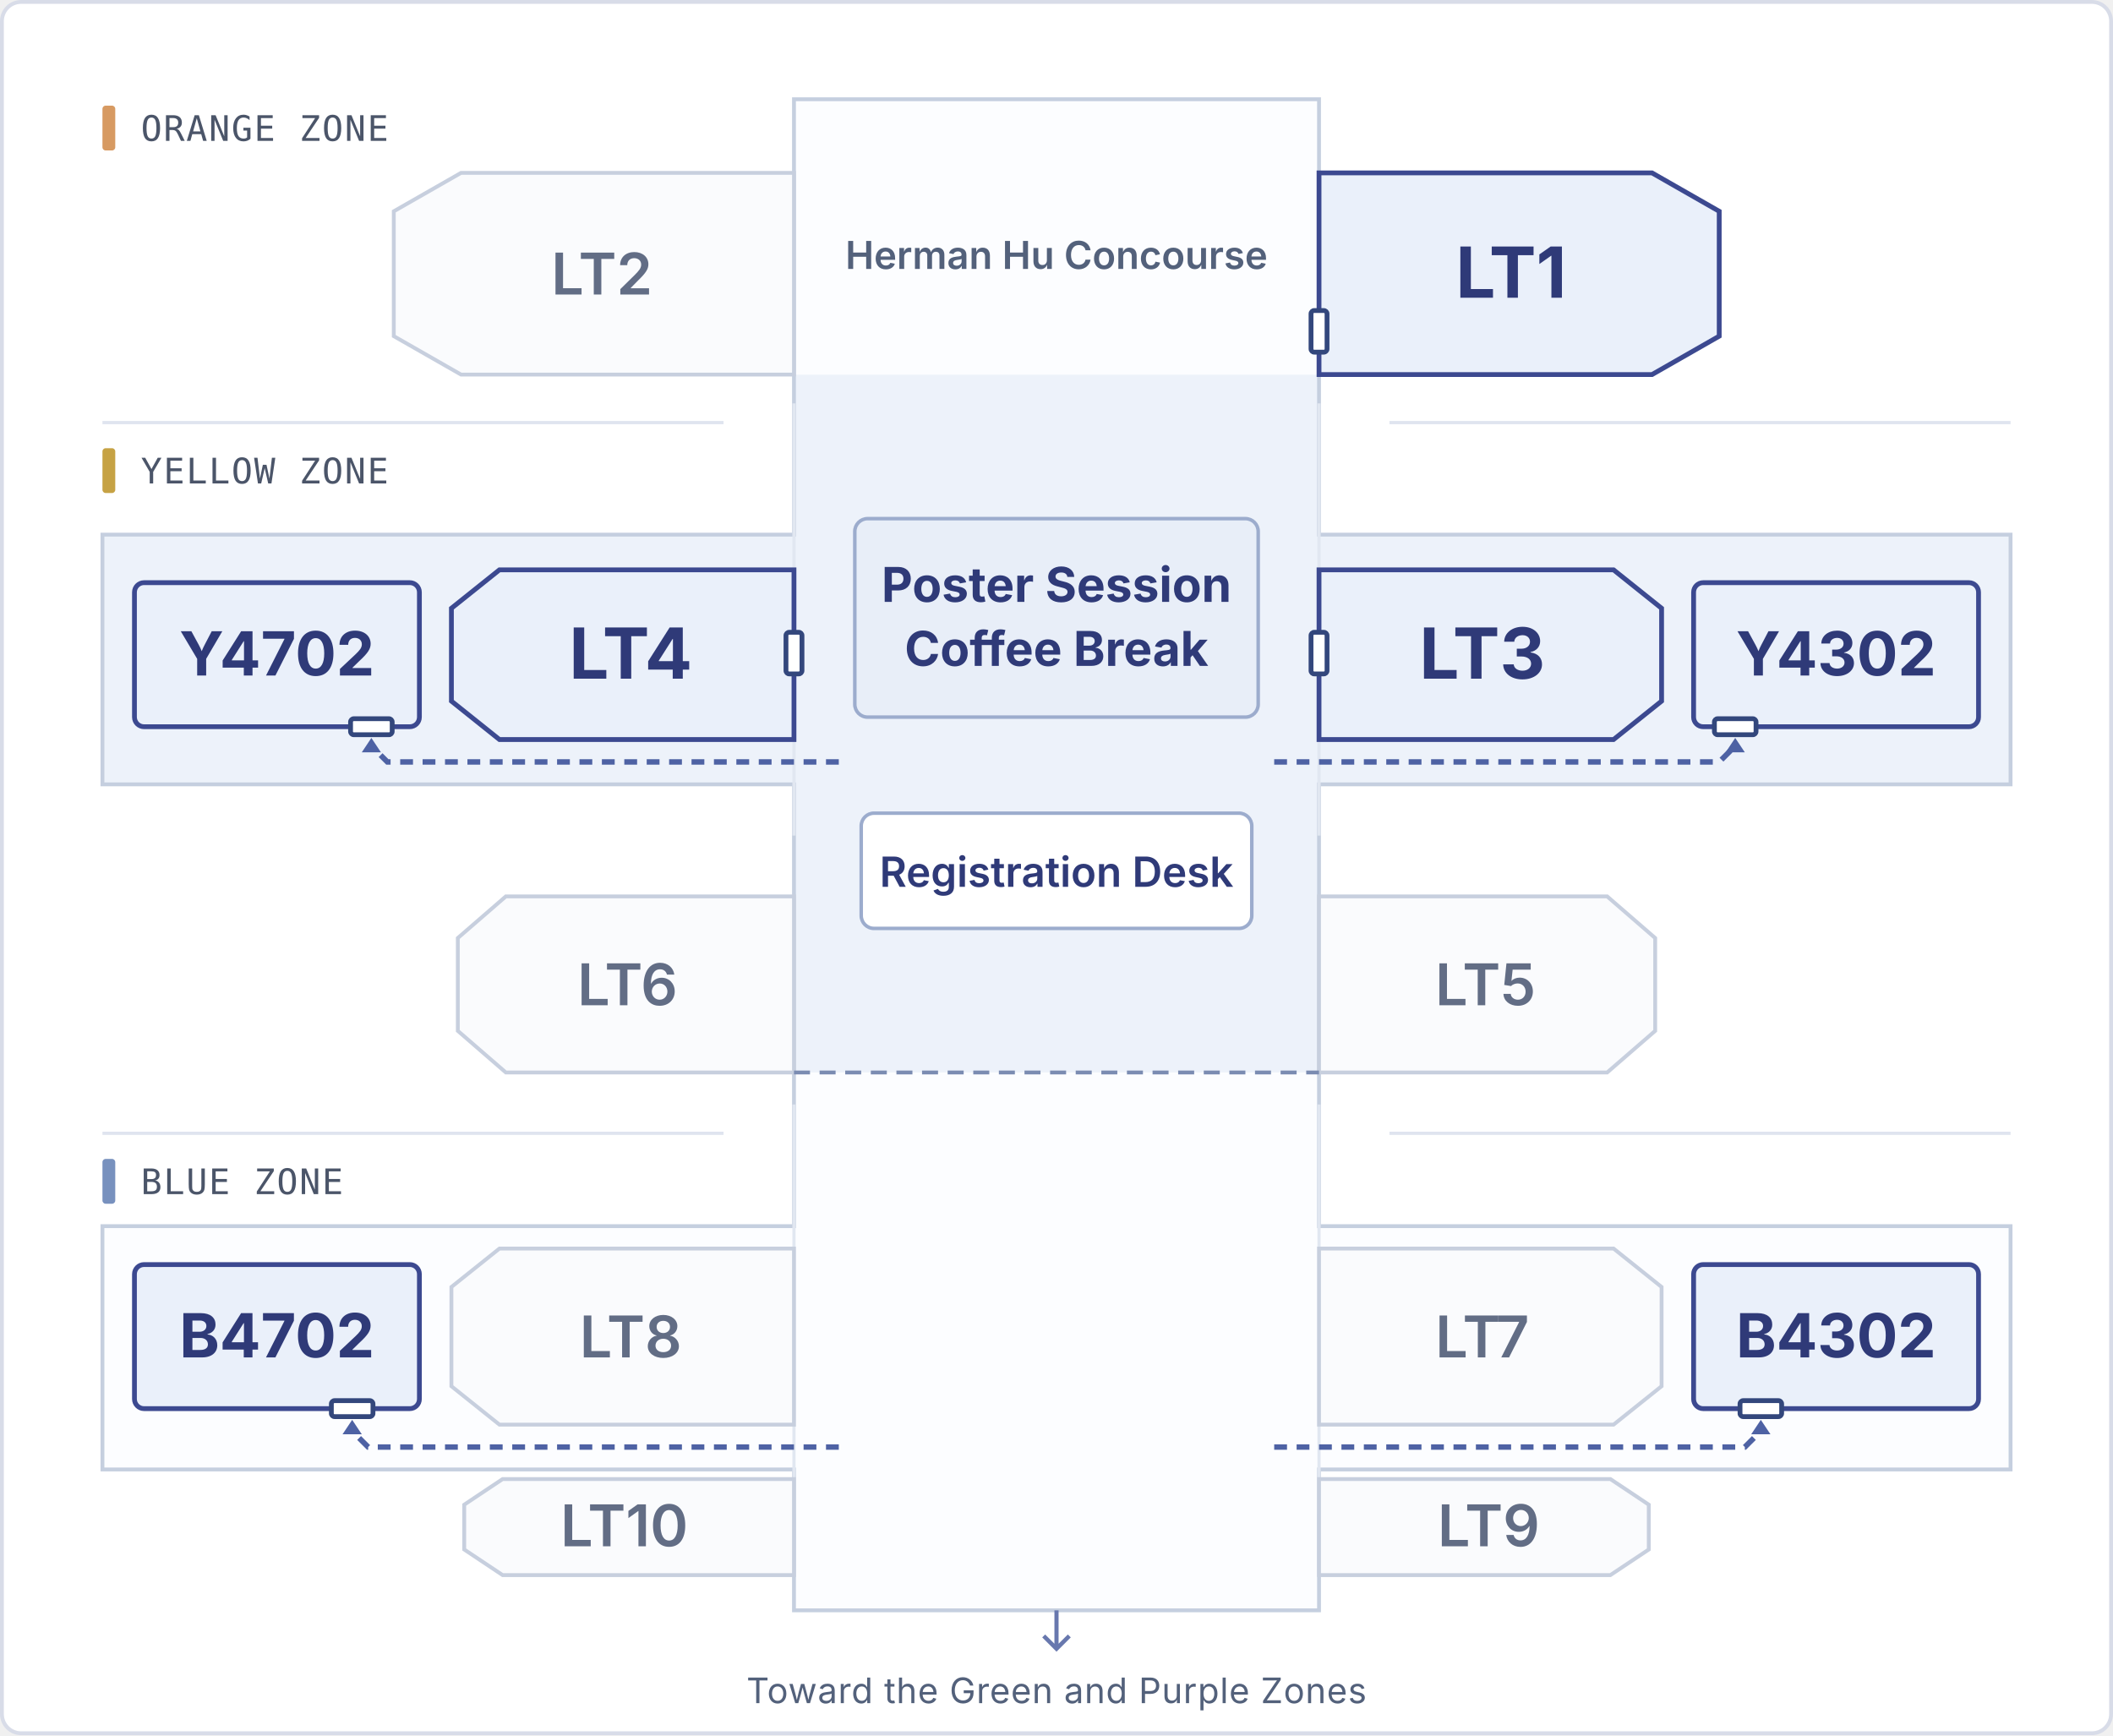
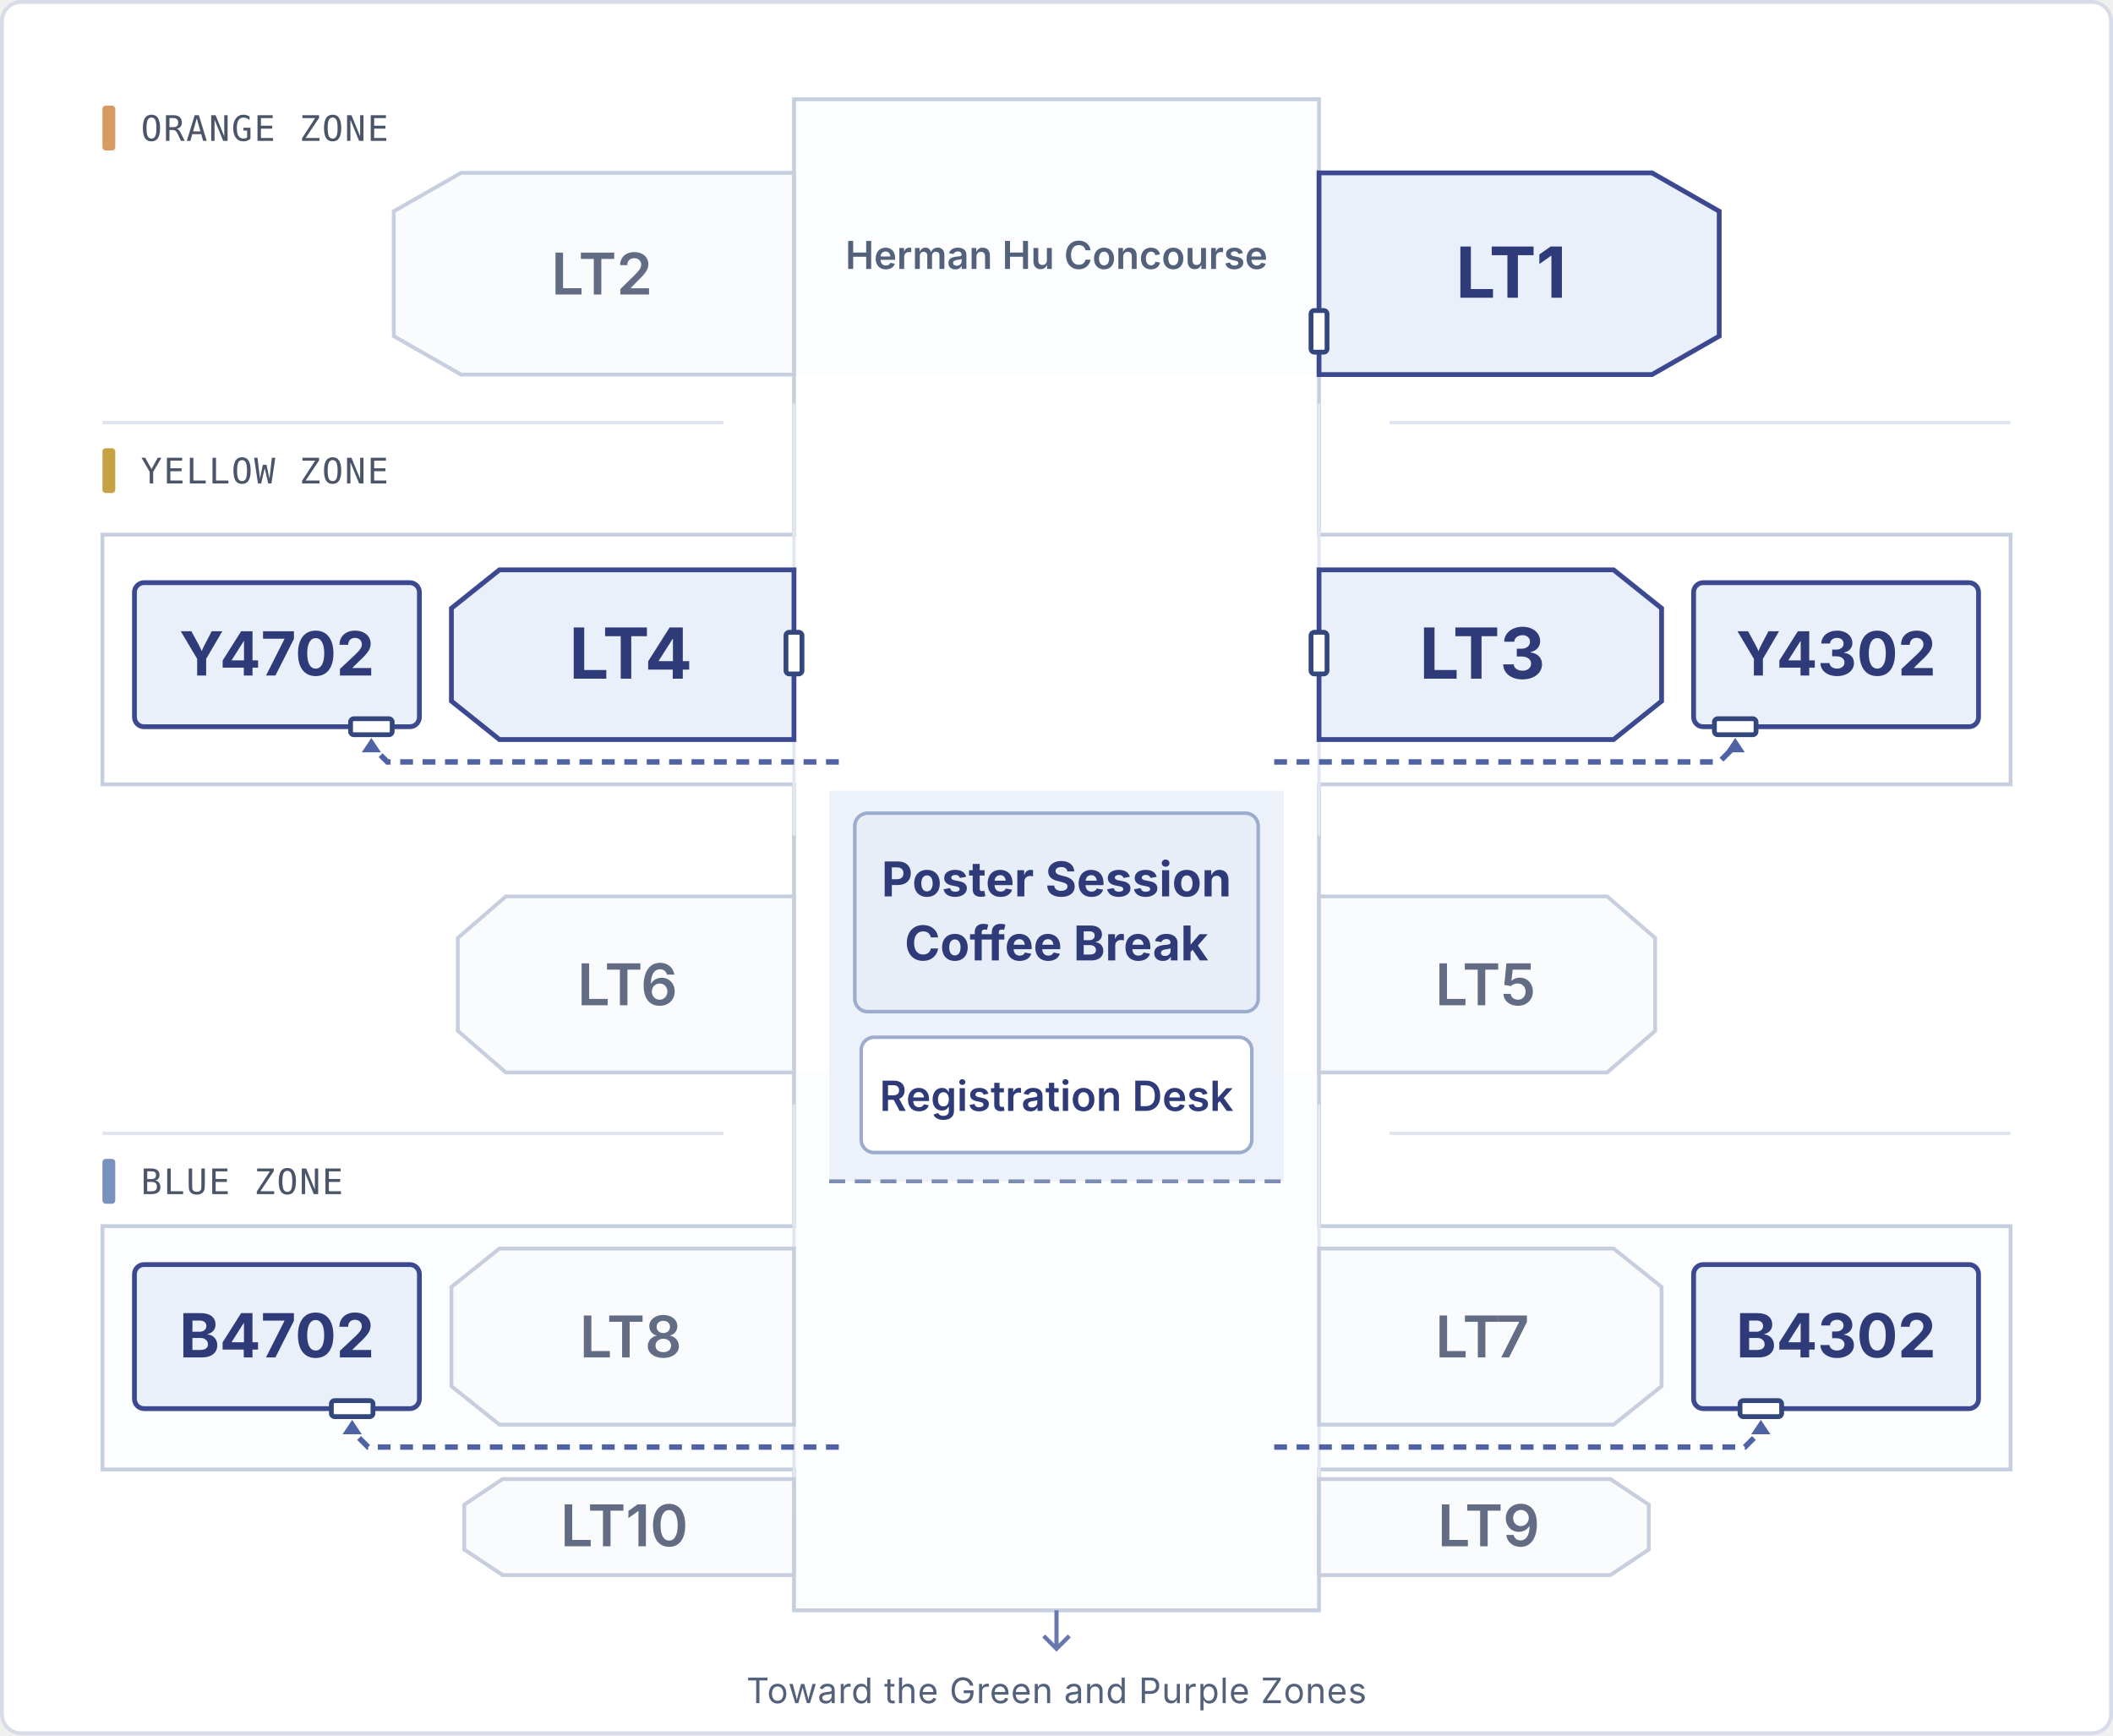
<svg xmlns="http://www.w3.org/2000/svg" viewBox="0 0 660 542" width="660" height="542" role="img" aria-labelledby="floor-title floor-desc">
  <style>
    .zone { font: 11px 'JetBrains Mono', Menlo, monospace; letter-spacing: .45px; fill: #4b5569; }
    .room { fill: #fafbfd; stroke: #c7cfde; stroke-width: 1.2; }
    .conference-room { fill: #eaf0fa; stroke: #3c4990; stroke-width: 1.5; }
    .room-label, .conference-label, .classroom-label, .concourse-name, .registration-label, .activity-label { font-family: Inter, Arial, sans-serif; text-anchor: middle; }
    .room-label { font-size: 18px; fill: #626d85; font-weight: 600; }
    .conference-label { font-size: 22px; fill: #2f3a78; font-weight: 700; }
    .classroom-label { font-size: 19px; fill: #2f3a78; font-weight: 700; }
    .concourse-name { font-size: 12px; fill: #53617b; font-weight: 600; }
    .registration-label { font-size: 13px; fill: #2f3a78; font-weight: 600; }
    .activity-label { font-size: 15px; fill: #2f3a78; font-weight: 700; }
    .direction { font: 11px Inter, Arial, sans-serif; letter-spacing: .2px; fill: #53617b; text-anchor: middle; }
    .entrance { fill: #ffffff; stroke: #33477c; stroke-width: 1.5; }
    .access-route { fill: none; stroke: #4e62a4; stroke-width: 1.7; stroke-dasharray: 4 3; }
    .access-arrow { fill: #4e62a4; }
  </style>
  <rect x=".6" y=".6" width="658.8" height="540.8" rx="6" fill="#ffffff" stroke="#d8dce8" stroke-width="1.2" />
  <path d="M32 132h194M434 132h194M32 354h194M434 354h194" fill="none" stroke="#dfe4ef" />
  <rect x="32" y="33" width="4" height="14" rx="1" fill="#d79a62" />
  <rect x="32" y="140" width="4" height="14" rx="1" fill="#c6a244" />
  <rect x="32" y="362" width="4" height="14" rx="1" fill="#7891be" />
  <text class="zone" x="44" y="44">ORANGE ZONE</text>
  <text class="zone" x="44" y="151">YELLOW ZONE</text>
  <text class="zone" x="44" y="373">BLUE ZONE</text>
-   <path id="conference-area" d="M248 117h164v50h216v78H412v90H248v-90H32v-78h216z" fill="#edf2fa" />
  <path d="M248 31h164v86H248zM248 335h164v48h216v76H412v44H248v-44H32v-76h216z" fill="#fcfdff" />
+   <path id="conference-area" d="M259 247H401V369H259z" fill="#edf2fa" />
  <path d="M248 31h164v136h216v78H412v138h216v76H412v44H248v-44H32v-76h216V245H32v-78h216z" fill="none" stroke="#c5cfdf" stroke-width="1.2" />
  <path d="M248 126v135M412 126v135M248 345v128M412 345v128" fill="none" stroke="#e1e7f1" />
  <text class="concourse-name" x="330" y="84">Herman Hu Concourse</text>
-   <rect x="267" y="162" width="126" height="62" rx="4" fill="#e8eef8" stroke="#9caccd" stroke-width="1.1" />
-   <text class="activity-label" x="330" y="188">Poster Session</text>
-   <text class="activity-label" x="330" y="208">Coffee Break</text>
-   <rect x="269" y="254" width="122" height="36" rx="4" fill="#ffffff" stroke="#9caccd" stroke-width="1.1" />
-   <text class="registration-label" x="330" y="277">Registration Desk</text>
+   <rect x="267" y="254" width="126" height="62" rx="4" fill="#e8eef8" stroke="#9caccd" stroke-width="1.1" />
+   <text class="activity-label" x="330" y="280">Poster Session</text>
+   <text class="activity-label" x="330" y="300">Coffee Break</text>
+   <rect x="269" y="324" width="122" height="36" rx="4" fill="#ffffff" stroke="#9caccd" stroke-width="1.1" />
+   <text class="registration-label" x="330" y="347">Registration Desk</text>
  <path class="room" d="M144 54h104v63H144l-21-12V66z" />
  <path class="conference-room" d="M516 54H412v63h104l21-12V66z" />
  <text class="room-label" x="188" y="92">LT2</text>
  <text class="conference-label" x="472" y="93">LT1</text>
  <path class="conference-room" d="M156 178h92v53h-92l-15-12v-29zM504 178h-92v53h92l15-12v-29z" />
  <rect class="conference-room" x="42" y="182" width="89" height="45" rx="3" />
  <rect class="conference-room" x="529" y="182" width="89" height="45" rx="3" />
  <text class="classroom-label" x="86.5" y="211">Y4702</text>
  <text class="conference-label" x="197" y="212">LT4</text>
  <text class="conference-label" x="463" y="212">LT3</text>
  <text class="classroom-label" x="573.5" y="211">Y4302</text>
  <path class="room" d="M158 280h90v55h-90l-15-13v-29zM502 280h-90v55h90l15-13v-29z" />
  <text class="room-label" x="196" y="314">LT6</text>
  <text class="room-label" x="464" y="314">LT5</text>
-   <path id="conference-area-boundary" d="M248 335H412" fill="none" stroke="#7b8cb2" stroke-width="1.2" stroke-dasharray="5 3" />
+   <path id="conference-area-boundary" d="M259 369H401" fill="none" stroke="#7b8cb2" stroke-width="1.2" stroke-dasharray="5 3" />
  <path class="room" d="M156 390h92v55h-92l-15-12v-31zM504 390h-92v55h92l15-12v-31z" />
  <rect class="conference-room" x="42" y="395" width="89" height="45" rx="3" />
  <rect class="conference-room" x="529" y="395" width="89" height="45" rx="3" />
  <text class="classroom-label" x="86.5" y="424">B4702</text>
  <text class="room-label" x="197" y="424">LT8</text>
  <text class="room-label" x="463" y="424">LT7</text>
  <text class="classroom-label" x="573.5" y="424">B4302</text>
  <path class="room" d="M157 462h91v30h-91l-12-8v-14zM503 462h-91v30h91l12-8v-14z" />
  <text class="room-label" x="195" y="483">LT10</text>
  <text class="room-label" x="465" y="483">LT9</text>
  <path class="access-route" d="M262 238H121L116 233M398 238H537L542 233M262 452H115L110 447M398 452H545L550 447" />
  <path class="access-arrow" d="M116 230.5l-3 4.5h6zM542 230.5l-3 4.5h6zM110 443.5l-3 4.5h6zM550 443.5l-3 4.5h6z" />
  <rect id="door-lt1" class="entrance" x="409.5" y="97" width="5" height="13" rx="1" />
  <rect id="door-lt4" class="entrance" x="245.5" y="197.5" width="5" height="13" rx="1" />
  <rect id="door-lt3" class="entrance" x="409.5" y="197.5" width="5" height="13" rx="1" />
  <rect id="door-y4702" class="entrance" x="109.5" y="224.5" width="13" height="5" rx="1" />
  <rect id="door-y4302" class="entrance" x="535.5" y="224.5" width="13" height="5" rx="1" />
  <rect id="door-b4702" class="entrance" x="103.5" y="437.5" width="13" height="5" rx="1" />
  <rect id="door-b4302" class="entrance" x="543.5" y="437.5" width="13" height="5" rx="1" />
  <path d="M330 503v12m-4-4l4 4l4-4" fill="none" stroke="#6878ae" stroke-width="1.3" />
  <text class="direction" x="330" y="532">Toward the Green and Purple Zones</text>
</svg>
